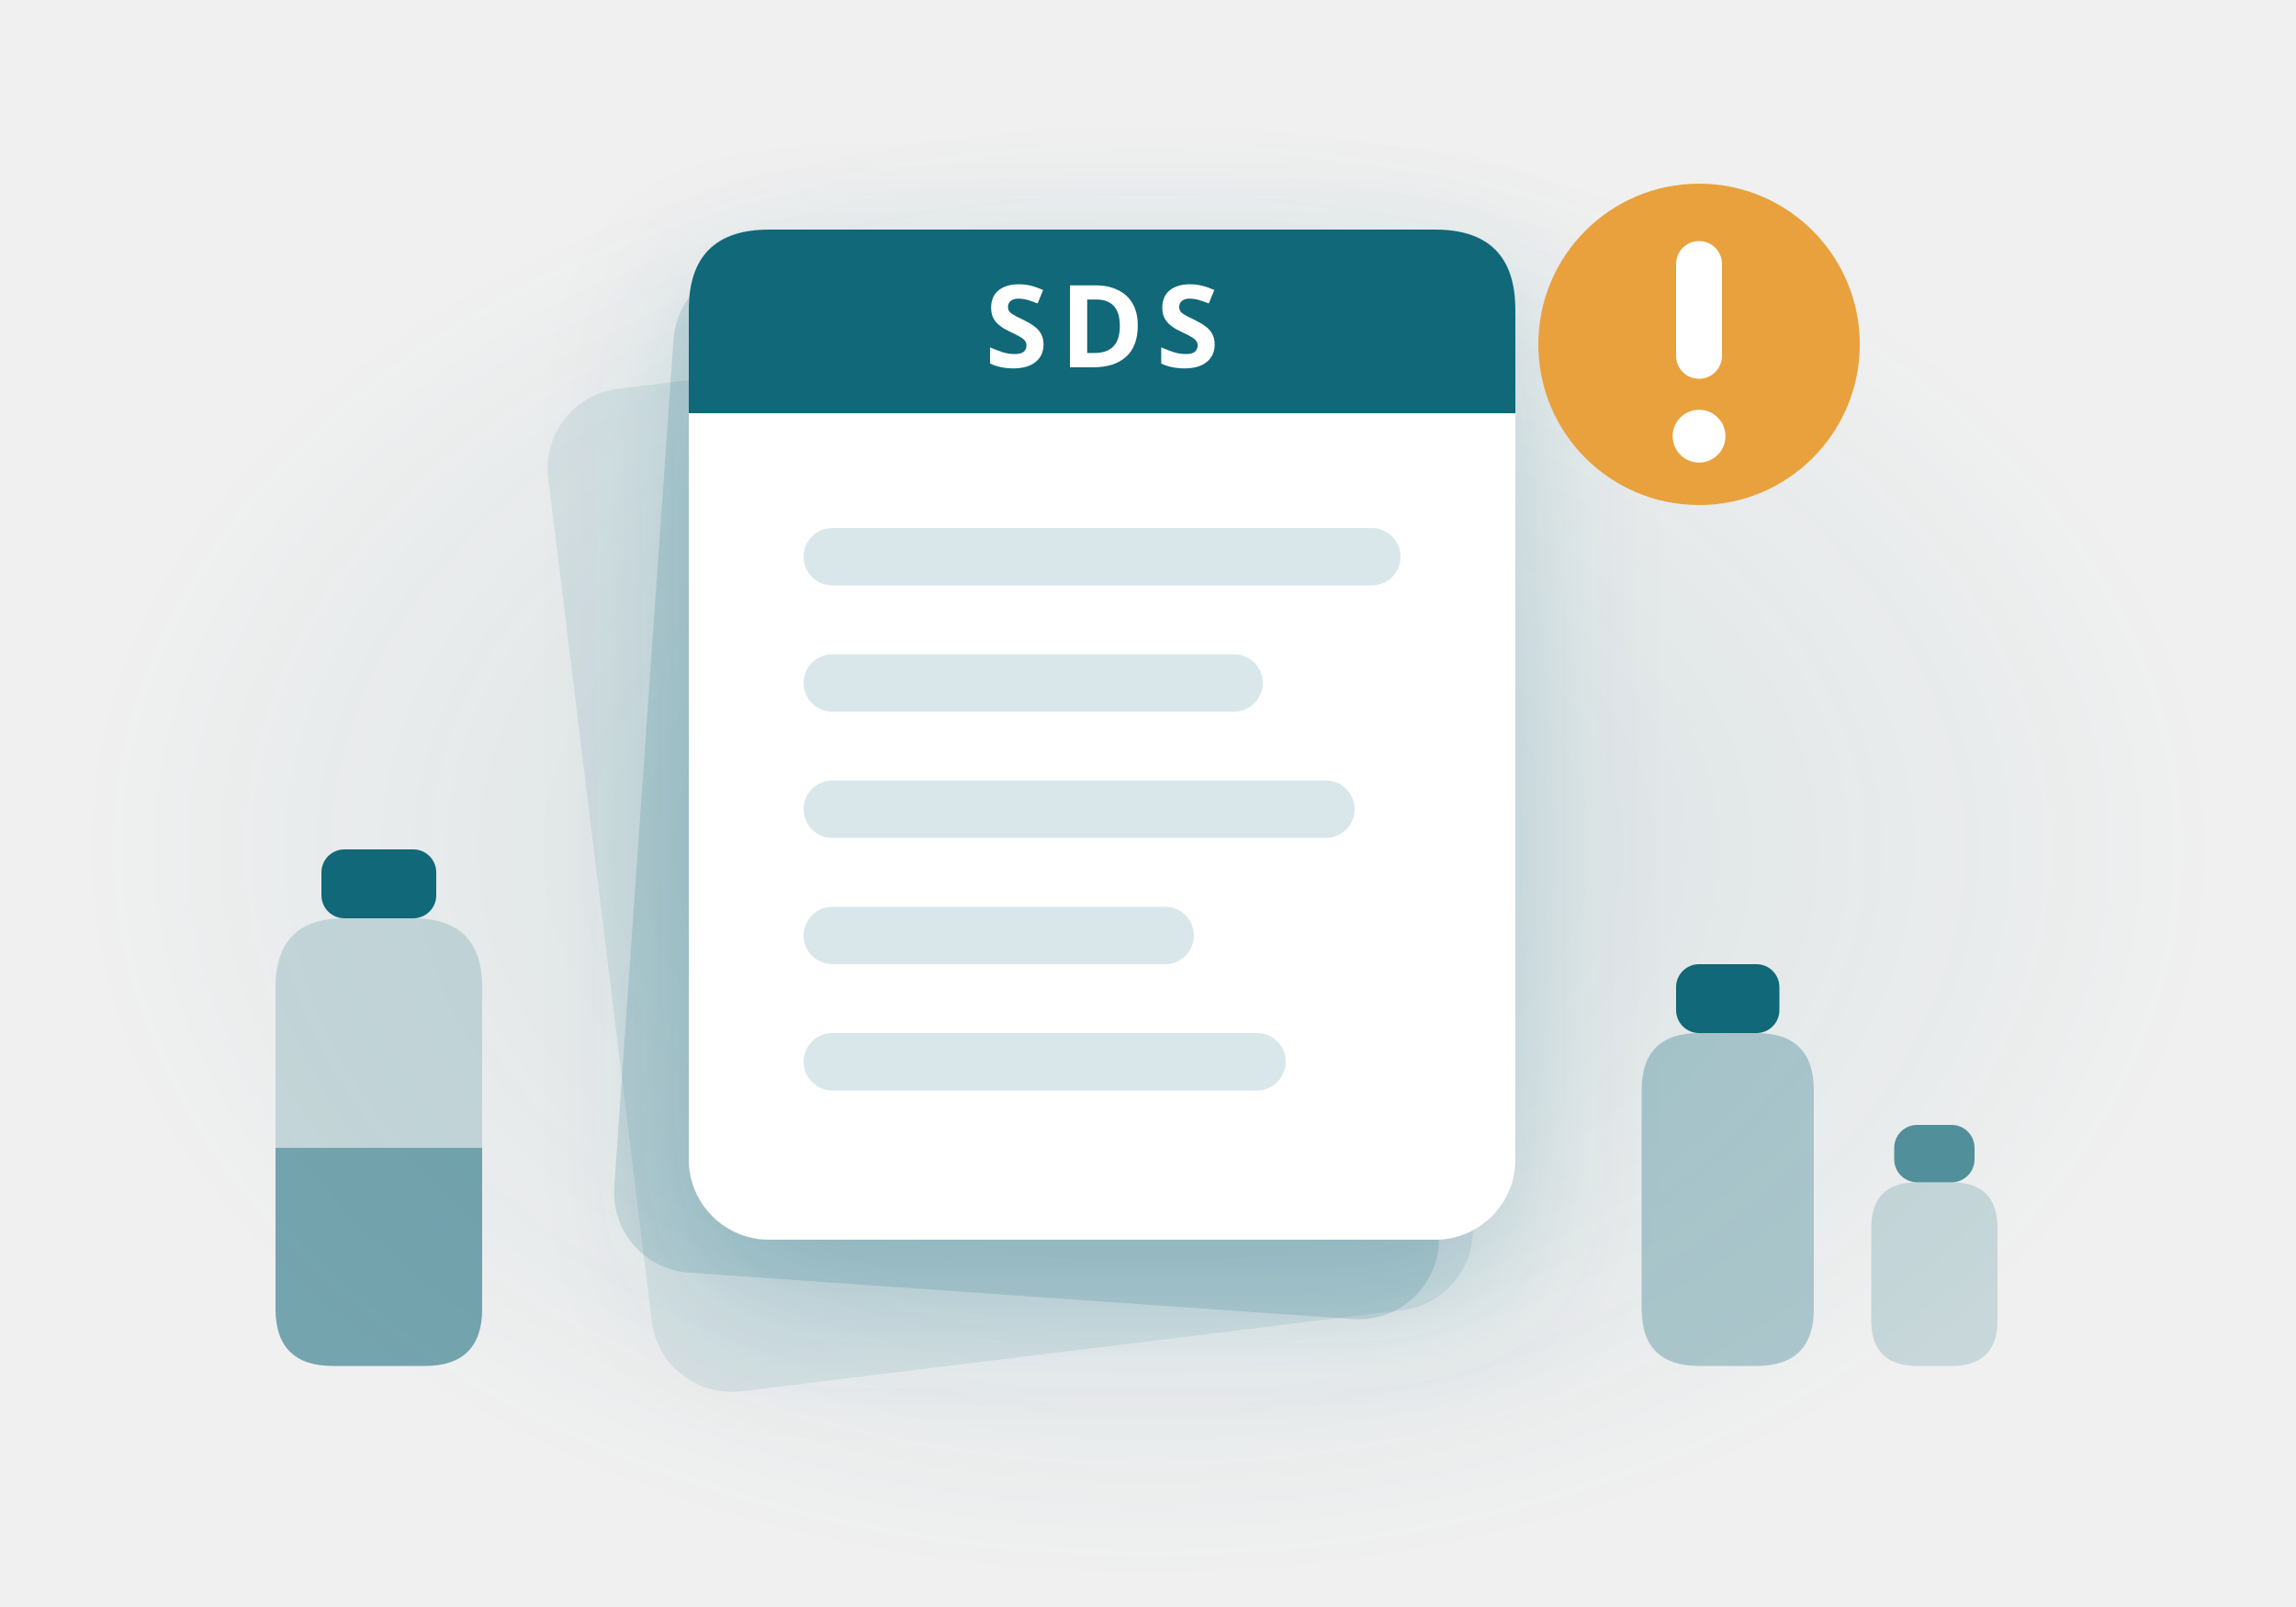
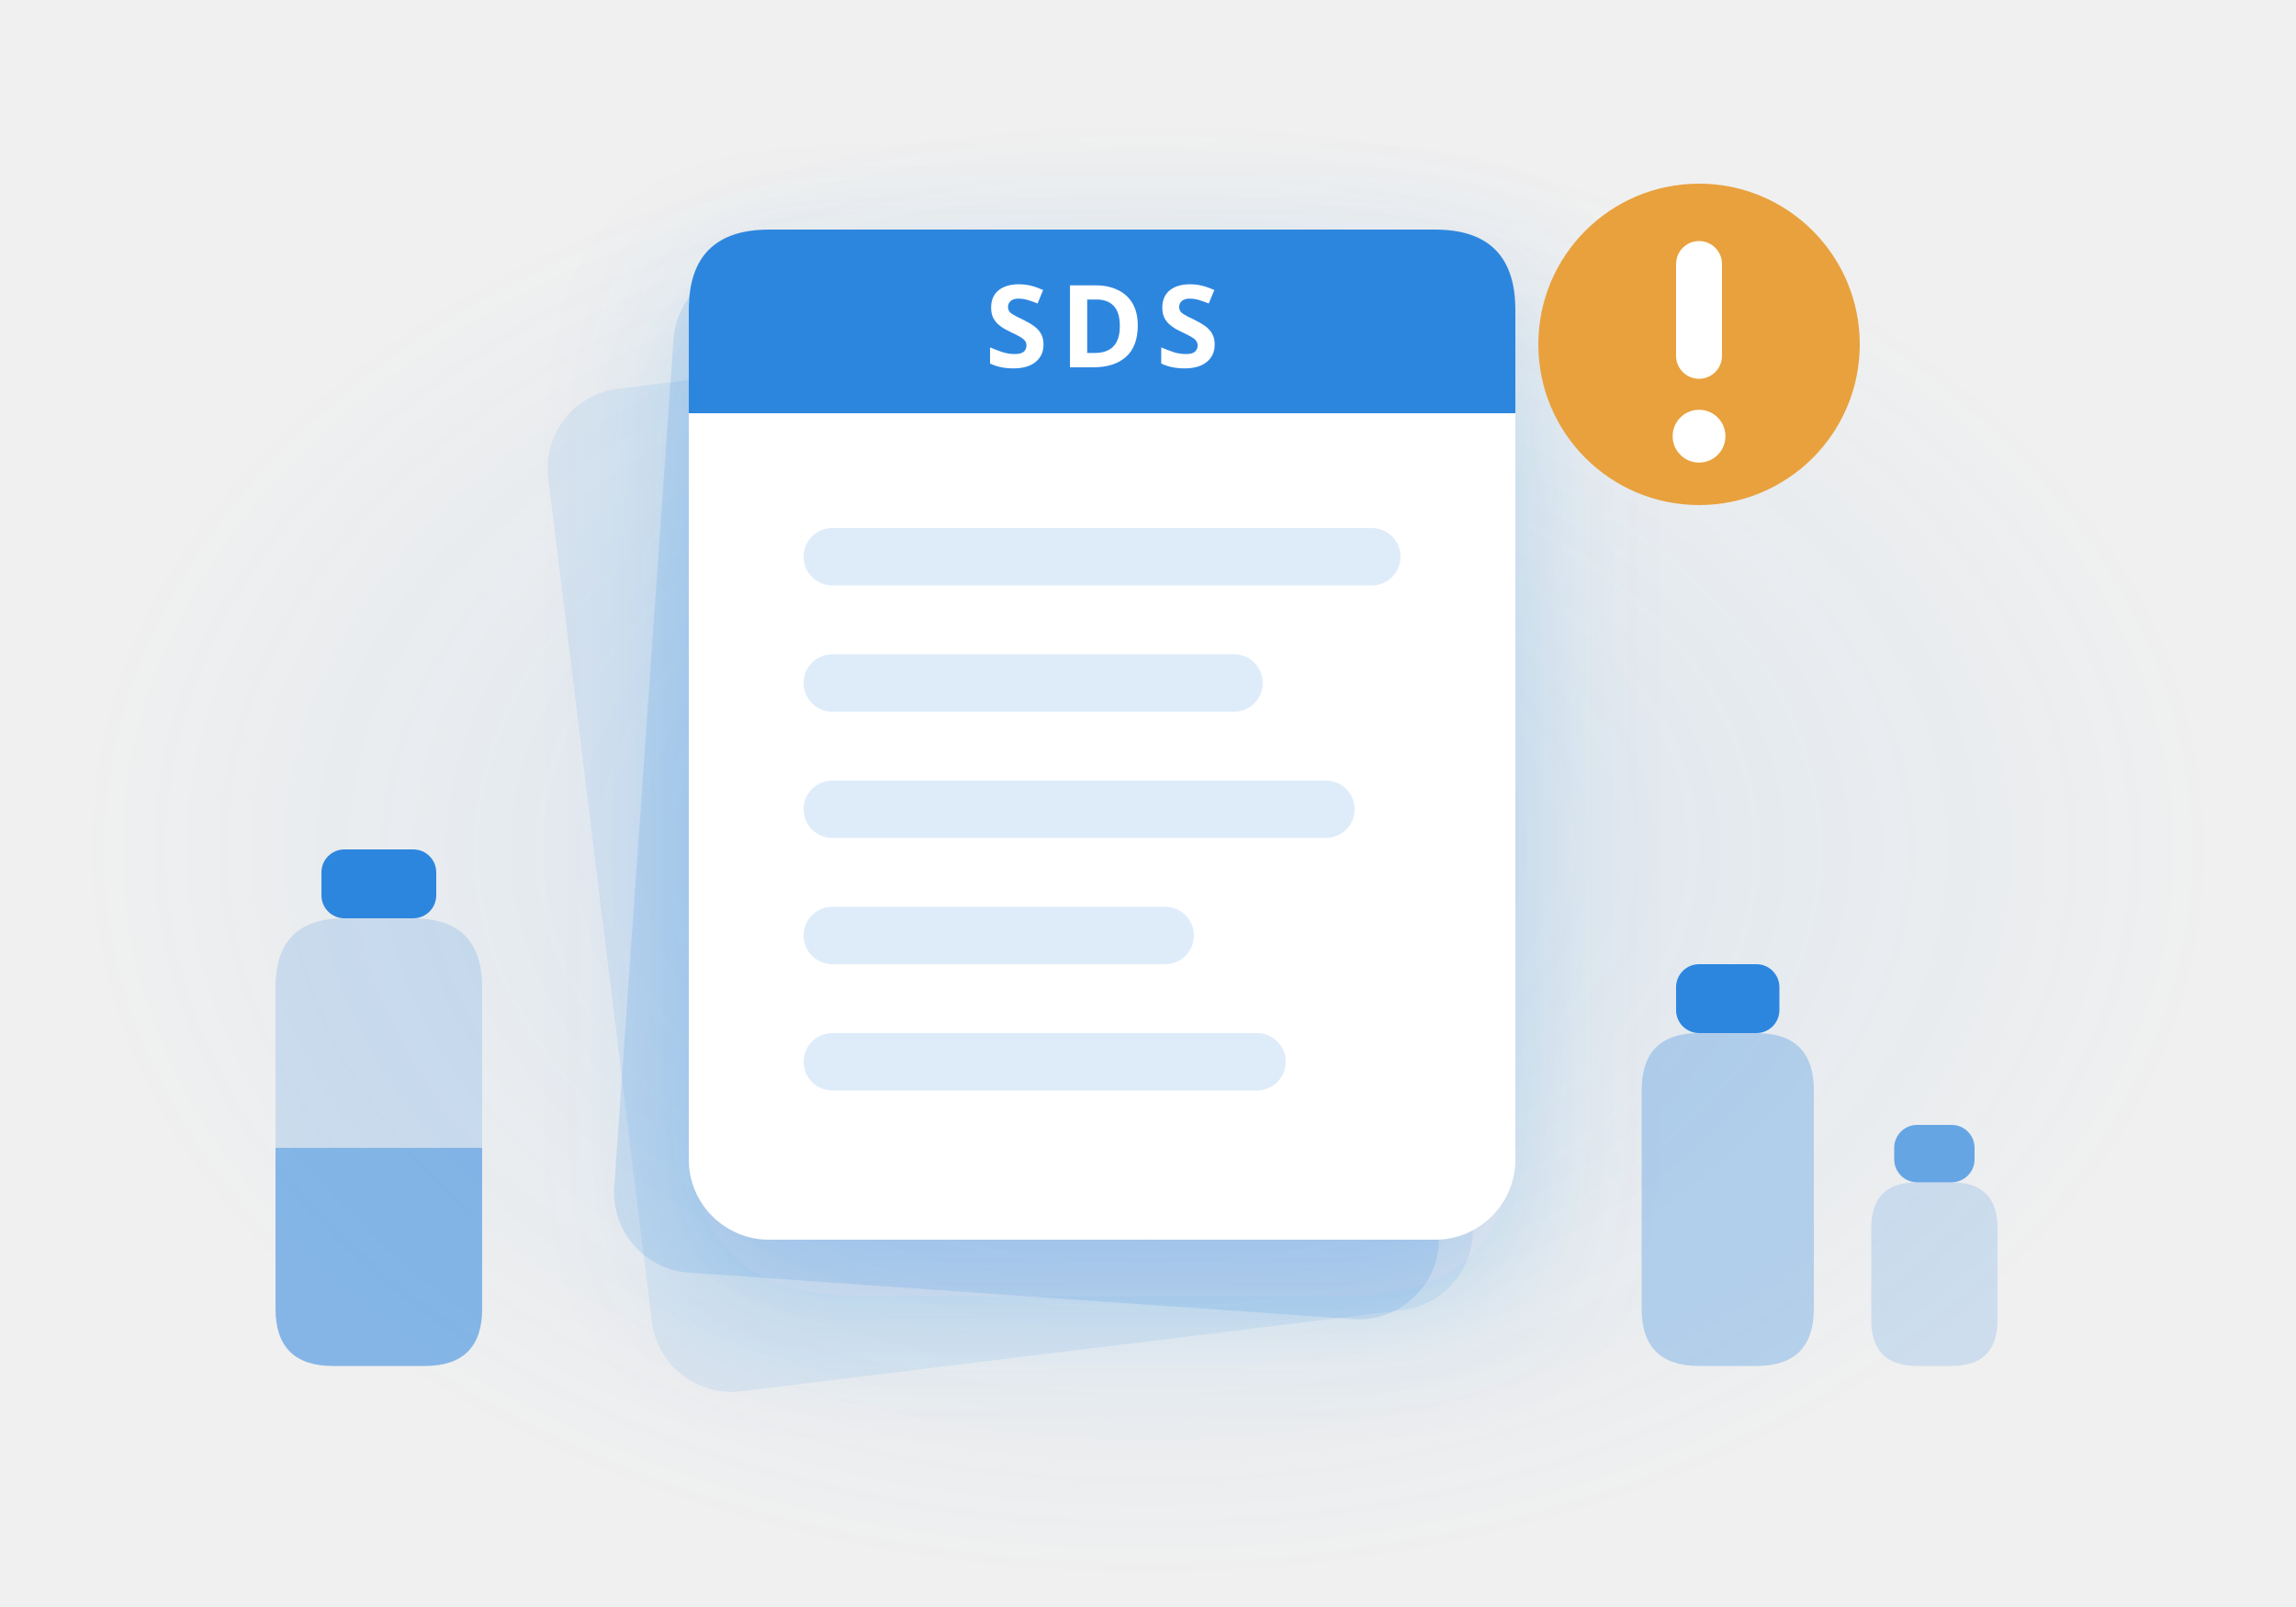
<svg xmlns="http://www.w3.org/2000/svg" viewBox="0 0 200 140" role="img" aria-label="積み上がる書類と薬品のイラスト">
  <defs>
    <radialGradient id="bg" cx=".5" cy=".5" r=".5">
-       <stop offset="0" stop-color="#106878" stop-opacity=".13" />
-       <stop offset="1" stop-color="#106878" stop-opacity="0" />
+       <stop offset="0" stop-color="#2d86de" stop-opacity=".13" />
+       <stop offset="1" stop-color="#2d86de" stop-opacity="0" />
    </radialGradient>
    <filter id="sh" x="-30%" y="-30%" width="160%" height="170%">
-       <feDropShadow dx="0" dy="5" stdDeviation="6" flood-color="#106878" flood-opacity=".2" />
+       <feDropShadow dx="0" dy="5" stdDeviation="6" flood-color="#2d86de" flood-opacity=".2" />
    </filter>
  </defs>
  <ellipse cx="100" cy="74" rx="92" ry="64" fill="url(#bg)" />
-   <rect x="52" y="30" width="72" height="88" rx="7" transform="rotate(-7 88 74)" fill="#106878" fill-opacity=".1" />
-   <rect x="56" y="25" width="72" height="88" rx="7" transform="rotate(4 92 69)" fill="#106878" fill-opacity=".16" />
+   <rect x="52" y="30" width="72" height="88" rx="7" transform="rotate(-7 88 74)" fill="#2d86de" fill-opacity=".1" />
+   <rect x="56" y="25" width="72" height="88" rx="7" transform="rotate(4 92 69)" fill="#2d86de" fill-opacity=".16" />
  <rect x="60" y="20" width="72" height="88" rx="7" fill="#fff" filter="url(#sh)" />
-   <path d="M67 20 h58 q7 0 7 7 v9 h-72 v-9 q0-7 7-7z" fill="#106878" />
+   <path d="M67 20 h58 q7 0 7 7 v9 h-72 v-9 q0-7 7-7z" fill="#2d86de" />
  <text x="96" y="32" text-anchor="middle" font-family="Poppins,sans-serif" font-size="10" font-weight="600" fill="#fff" letter-spacing=".1em">SDS</text>
-   <g fill="#106878" fill-opacity=".16">
+   <g fill="#2d86de" fill-opacity=".16">
    <rect x="70" y="46" width="52" height="5" rx="2.5" />
    <rect x="70" y="57" width="40" height="5" rx="2.5" />
    <rect x="70" y="68" width="48" height="5" rx="2.5" />
    <rect x="70" y="79" width="34" height="5" rx="2.5" />
    <rect x="70" y="90" width="42" height="5" rx="2.5" />
  </g>
-   <g fill="#106878">
+   <g fill="#2d86de">
    <rect x="28" y="74" width="10" height="6" rx="2" />
    <path d="M24 86 q0-6 6-6 h6 q6 0 6 6 v28 q0 5-5 5 h-8 q-5 0-5-5z" fill-opacity=".18" />
    <path d="M24 100 h18 v14 q0 5-5 5 h-8 q-5 0-5-5z" fill-opacity=".45" />
    <rect x="146" y="84" width="9" height="6" rx="2" />
    <path d="M143 95 q0-5 5-5 h5 q5 0 5 5 v19 q0 5-5 5 h-5 q-5 0-5-5z" fill-opacity=".3" />
    <rect x="165" y="98" width="7" height="5" rx="2" fill-opacity=".7" />
    <path d="M163 107 q0-4 4-4 h3 q4 0 4 4 v8 q0 4-4 4 h-3 q-4 0-4-4z" fill-opacity=".18" />
  </g>
  <circle cx="148" cy="30" r="14" fill="#e8a13d" />
  <rect x="146" y="21" width="4" height="12" rx="2" fill="#fff" />
  <circle cx="148" cy="38" r="2.3" fill="#fff" />
</svg>
